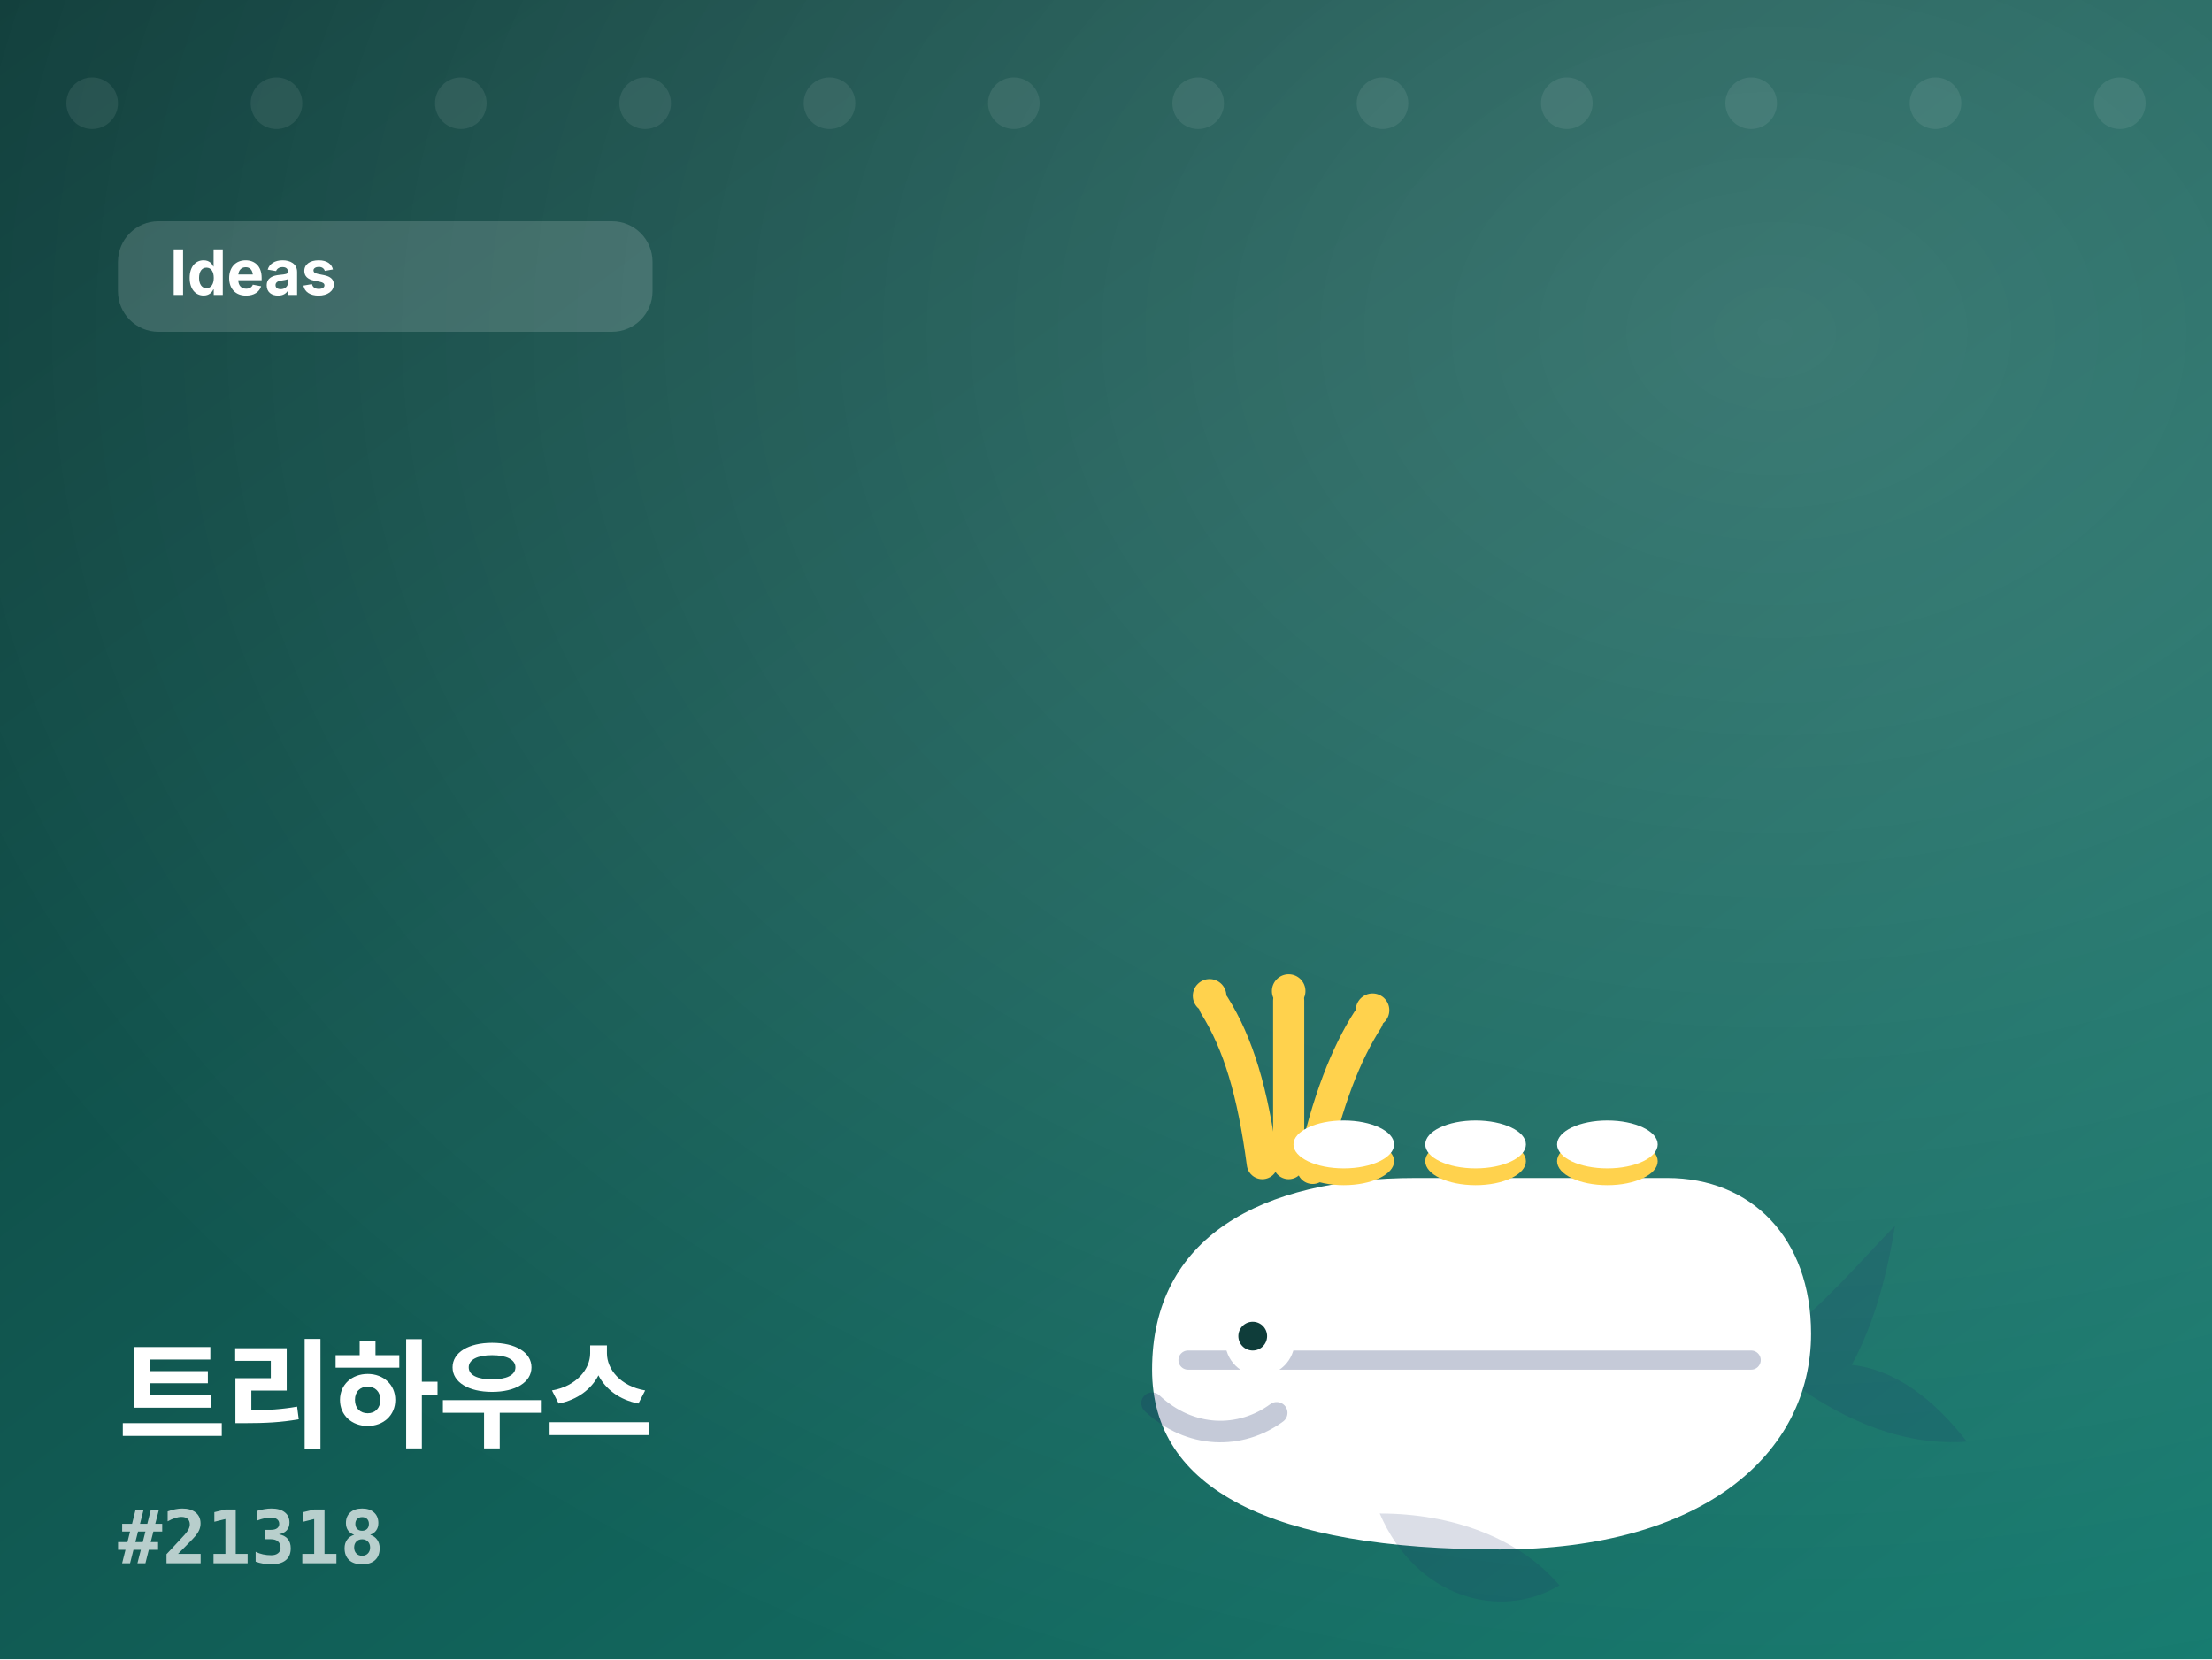
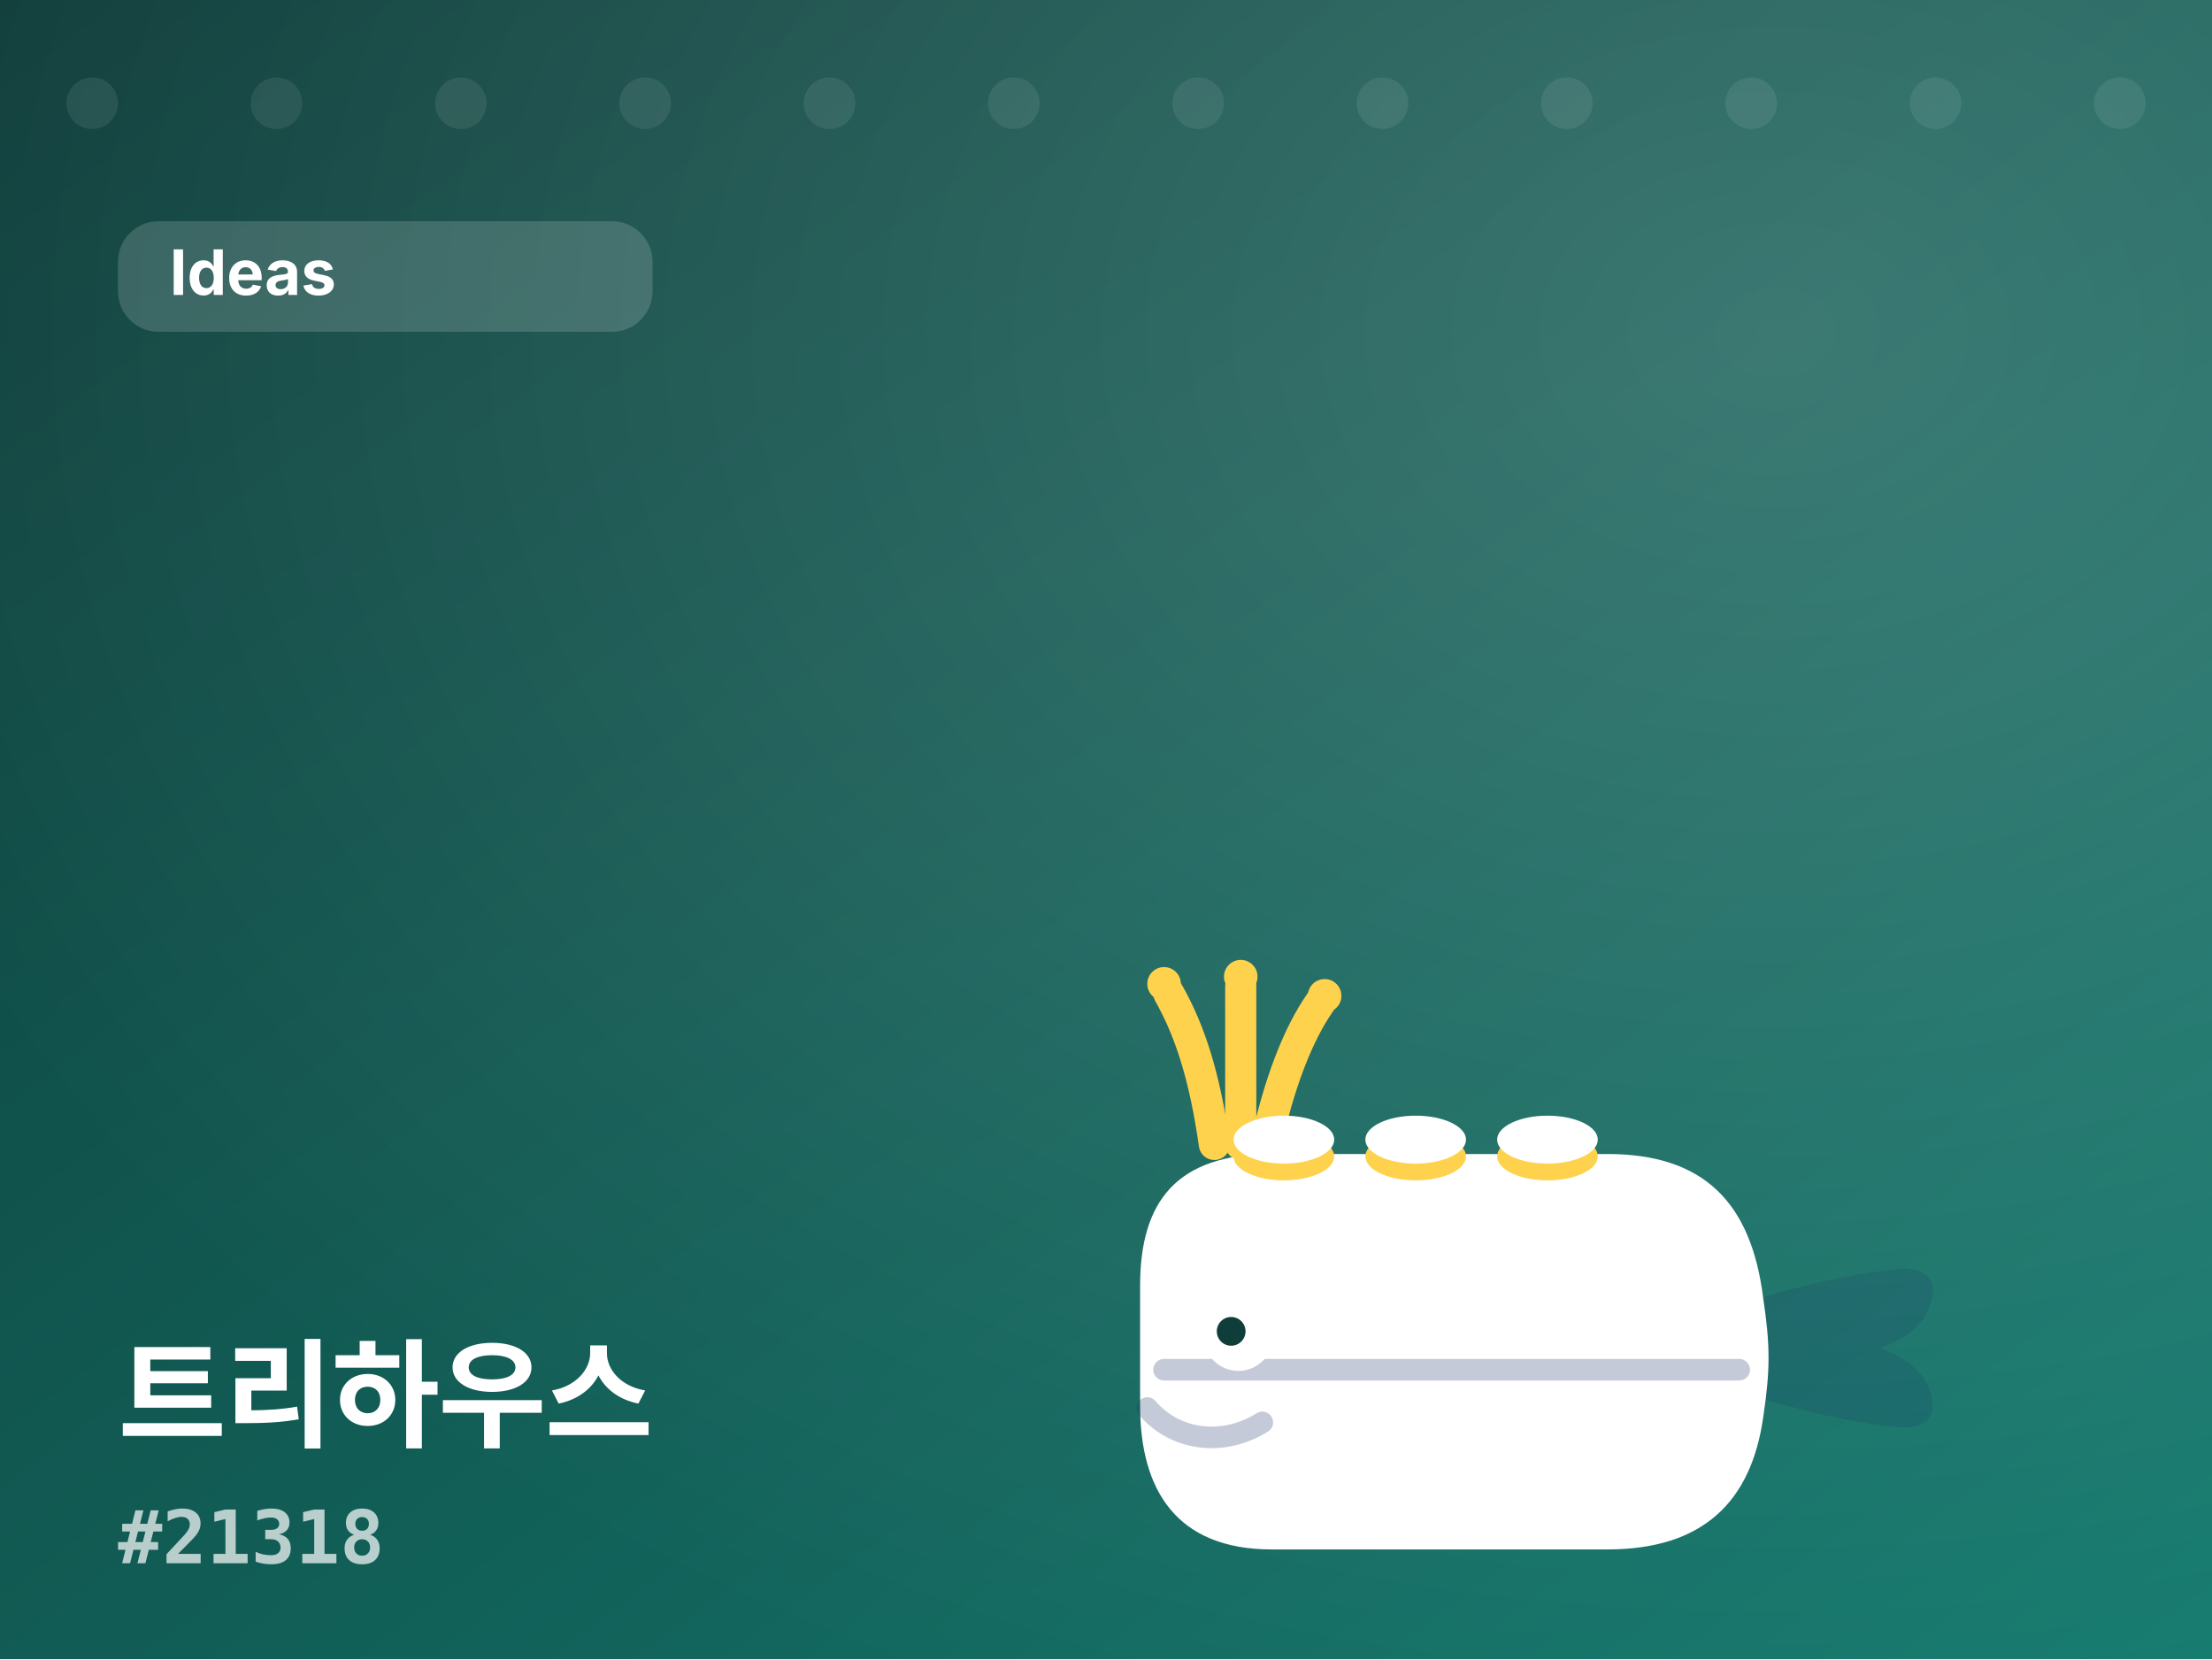
<svg xmlns="http://www.w3.org/2000/svg" viewBox="0 0 1200 900" width="1200" height="900" role="img" aria-label="트리하우스">
  <defs>
    <linearGradient id="bg" x1="0" y1="0" x2="1" y2="1">
      <stop offset="0" stop-color="#0f3d3a" />
      <stop offset="1" stop-color="#137a6e" />
    </linearGradient>
    <radialGradient id="glow" cx="0.8" cy="0.2" r="0.9">
      <stop offset="0" stop-color="#ffffff" stop-opacity="0.18" />
      <stop offset="1" stop-color="#ffffff" stop-opacity="0" />
    </radialGradient>
  </defs>
  <rect width="1200" height="900" fill="url(#bg)" />
  <rect width="1200" height="900" fill="url(#glow)" />
  <circle cx="50" cy="56" r="14" fill="#ffffff" opacity="0.08" />
  <circle cx="150" cy="56" r="14" fill="#ffffff" opacity="0.08" />
  <circle cx="250" cy="56" r="14" fill="#ffffff" opacity="0.08" />
  <circle cx="350" cy="56" r="14" fill="#ffffff" opacity="0.08" />
  <circle cx="450" cy="56" r="14" fill="#ffffff" opacity="0.08" />
  <circle cx="550" cy="56" r="14" fill="#ffffff" opacity="0.08" />
  <circle cx="650" cy="56" r="14" fill="#ffffff" opacity="0.08" />
  <circle cx="750" cy="56" r="14" fill="#ffffff" opacity="0.08" />
  <circle cx="850" cy="56" r="14" fill="#ffffff" opacity="0.08" />
  <circle cx="950" cy="56" r="14" fill="#ffffff" opacity="0.08" />
  <circle cx="1050" cy="56" r="14" fill="#ffffff" opacity="0.08" />
  <circle cx="1150" cy="56" r="14" fill="#ffffff" opacity="0.08" />
  <g transform="translate(560 470) scale(13)">
-     <path d="M30 20.5C32.5 19 34.5 16.5 36 15C35.6 17.5 35 19.3 34.2 20.8C36 21 37.6 22.2 39 24C36.5 24.2 34 23.2 31.8 21.6C31.2 22 30.6 22.2 30 22Z" fill="rgba(27,47,102,0.16)" />
-     <path d="M5 21C5 15.5 9.5 13 16 13L26.5 13C30 13 32.5 15.5 32.5 19.5C32.5 24.5 28 28.5 19.5 28.5C10 28.5 5 26 5 21Z" fill="#ffffff" />
-     <path d="M14.5 27C16 30.5 19.5 31.5 22 30C20.3 28 17.5 27 14.5 27Z" fill="rgba(27,47,102,0.16)" />
-     <path d="M6.5 20.6H30" stroke="rgba(27,47,102,0.25)" stroke-width="0.8" stroke-linecap="round" />
-     <path d="M5 22.4C6.6 23.9 8.7 23.9 10.2 22.8" stroke="rgba(27,47,102,0.25)" stroke-width="0.9" stroke-linecap="round" fill="none" />
+     <path d="M28.5 18.6C31.5 17.6 34 17 36.2 16.8C37.3 16.7 37.8 17.3 37.5 18.2C37.2 19.2 36.4 19.7 35.4 20.1C36.4 20.5 37.2 21 37.5 22C37.8 22.9 37.3 23.5 36.2 23.4C34 23.2 31.5 22.6 28.5 21.6Z" fill="rgba(27,47,102,0.16)" />
+     <path d="M10 12H24C28 12 30 14 30.5 18C30.8 20 30.8 21 30.5 23C30 26.5 28 28.5 24 28.5H10C6 28.5 4.5 26 4.5 22.5V17.5C4.5 14 6 12 10 12Z" fill="#ffffff" />
+     <path d="M5.5 21H29.5" stroke="rgba(27,47,102,0.25)" stroke-width="0.9" stroke-linecap="round" />
+     <path d="M4.8 22.6C6 24 8 24.2 9.6 23.2" stroke="rgba(27,47,102,0.25)" stroke-width="0.9" stroke-linecap="round" fill="none" />
    <g stroke="#ffd24d" stroke-width="1.3" stroke-linecap="round" fill="none">
-       <path d="M9.6 12.4C9.2 9.4 8.6 7.4 7.6 5.8" />
-       <path d="M10.7 12.4C10.7 9.6 10.7 7.4 10.7 5.6" />
-       <path d="M11.7 12.6C12.3 9.8 13.1 7.8 14 6.4" />
+       <path d="M7.6 11.6C7.2 8.8 6.6 6.9 5.7 5.3" />
+       <path d="M8.7 11.6C8.7 9 8.7 6.8 8.7 5" />
+       <path d="M9.7 11.8C10.3 9 11.1 7 12 5.7" />
    </g>
-     <circle cx="7.4" cy="5.4" r="0.7" fill="#ffd24d" />
-     <circle cx="10.7" cy="5.2" r="0.7" fill="#ffd24d" />
-     <circle cx="14.2" cy="6" r="0.7" fill="#ffd24d" />
-     <ellipse cx="13" cy="12.3" rx="2.1" ry="1" fill="#ffd24d" />
-     <ellipse cx="13" cy="11.6" rx="2.1" ry="1" fill="#ffffff" />
-     <ellipse cx="18.5" cy="12.3" rx="2.1" ry="1" fill="#ffd24d" />
-     <ellipse cx="18.5" cy="11.6" rx="2.1" ry="1" fill="#ffffff" />
-     <ellipse cx="24" cy="12.3" rx="2.1" ry="1" fill="#ffd24d" />
-     <ellipse cx="24" cy="11.6" rx="2.1" ry="1" fill="#ffffff" />
-     <circle cx="9.5" cy="19.8" r="1.45" fill="#ffffff" />
-     <circle cx="9.2" cy="19.6" r="0.6" fill="#0f3d3a" />
+     <circle cx="5.5" cy="4.9" r="0.7" fill="#ffd24d" />
+     <circle cx="8.7" cy="4.6" r="0.7" fill="#ffd24d" />
+     <circle cx="12.2" cy="5.4" r="0.7" fill="#ffd24d" />
+     <ellipse cx="10.5" cy="12.1" rx="2.1" ry="1" fill="#ffd24d" />
+     <ellipse cx="10.5" cy="11.4" rx="2.1" ry="1" fill="#ffffff" />
+     <ellipse cx="16" cy="12.1" rx="2.1" ry="1" fill="#ffd24d" />
+     <ellipse cx="16" cy="11.4" rx="2.1" ry="1" fill="#ffffff" />
+     <ellipse cx="21.5" cy="12.1" rx="2.1" ry="1" fill="#ffd24d" />
+     <ellipse cx="21.5" cy="11.4" rx="2.1" ry="1" fill="#ffffff" />
+     <circle cx="8.6" cy="19.6" r="1.45" fill="#ffffff" />
+     <circle cx="8.3" cy="19.4" r="0.6" fill="#0f3d3a" />
  </g>
  <g font-family="-apple-system, 'Apple SD Gothic Neo', 'Noto Sans KR', sans-serif">
    <rect x="64" y="120" rx="22" ry="22" width="290" height="60" fill="#ffffff" opacity="0.16" />
    <text x="92" y="160" font-size="34" font-weight="700" fill="#ffffff">Ideas</text>
    <text x="64" y="780" font-size="64" font-weight="800" fill="#ffffff" letter-spacing="-1">트리하우스</text>
    <text x="64" y="848" font-size="40" font-weight="700" fill="#ffffff" opacity="0.7" font-family="'SF Mono', ui-monospace, monospace">#21318</text>
  </g>
</svg>
